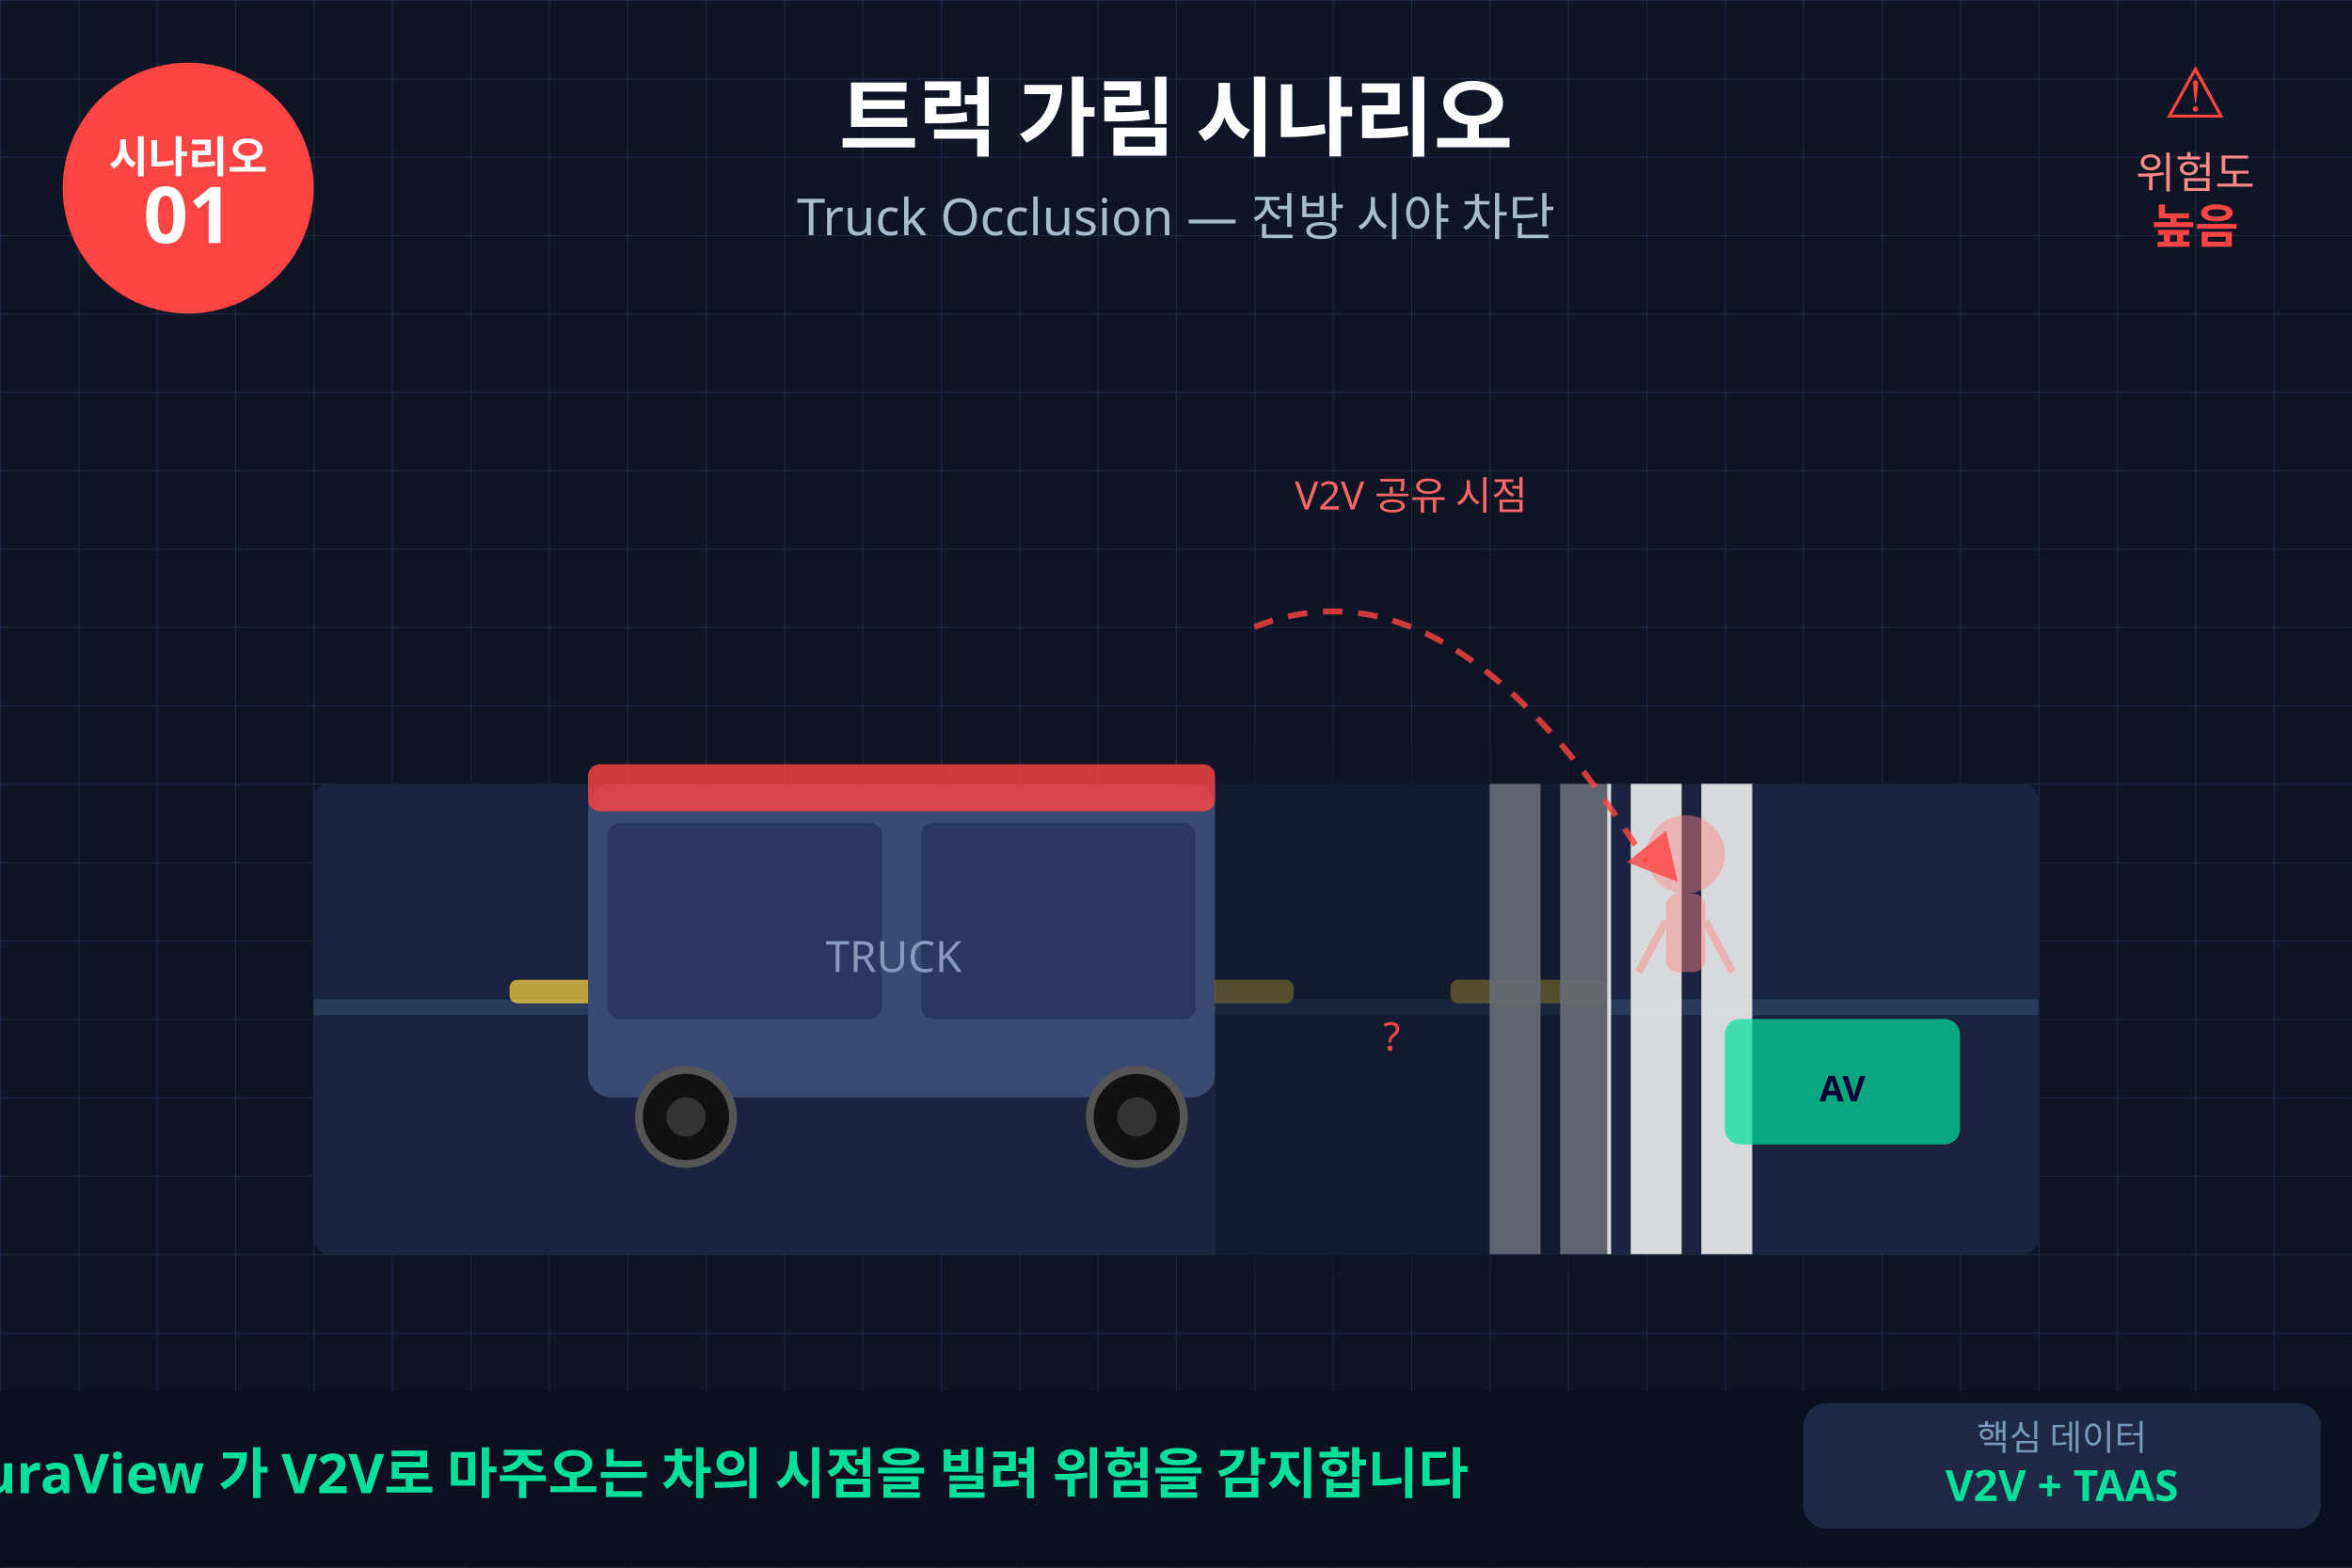
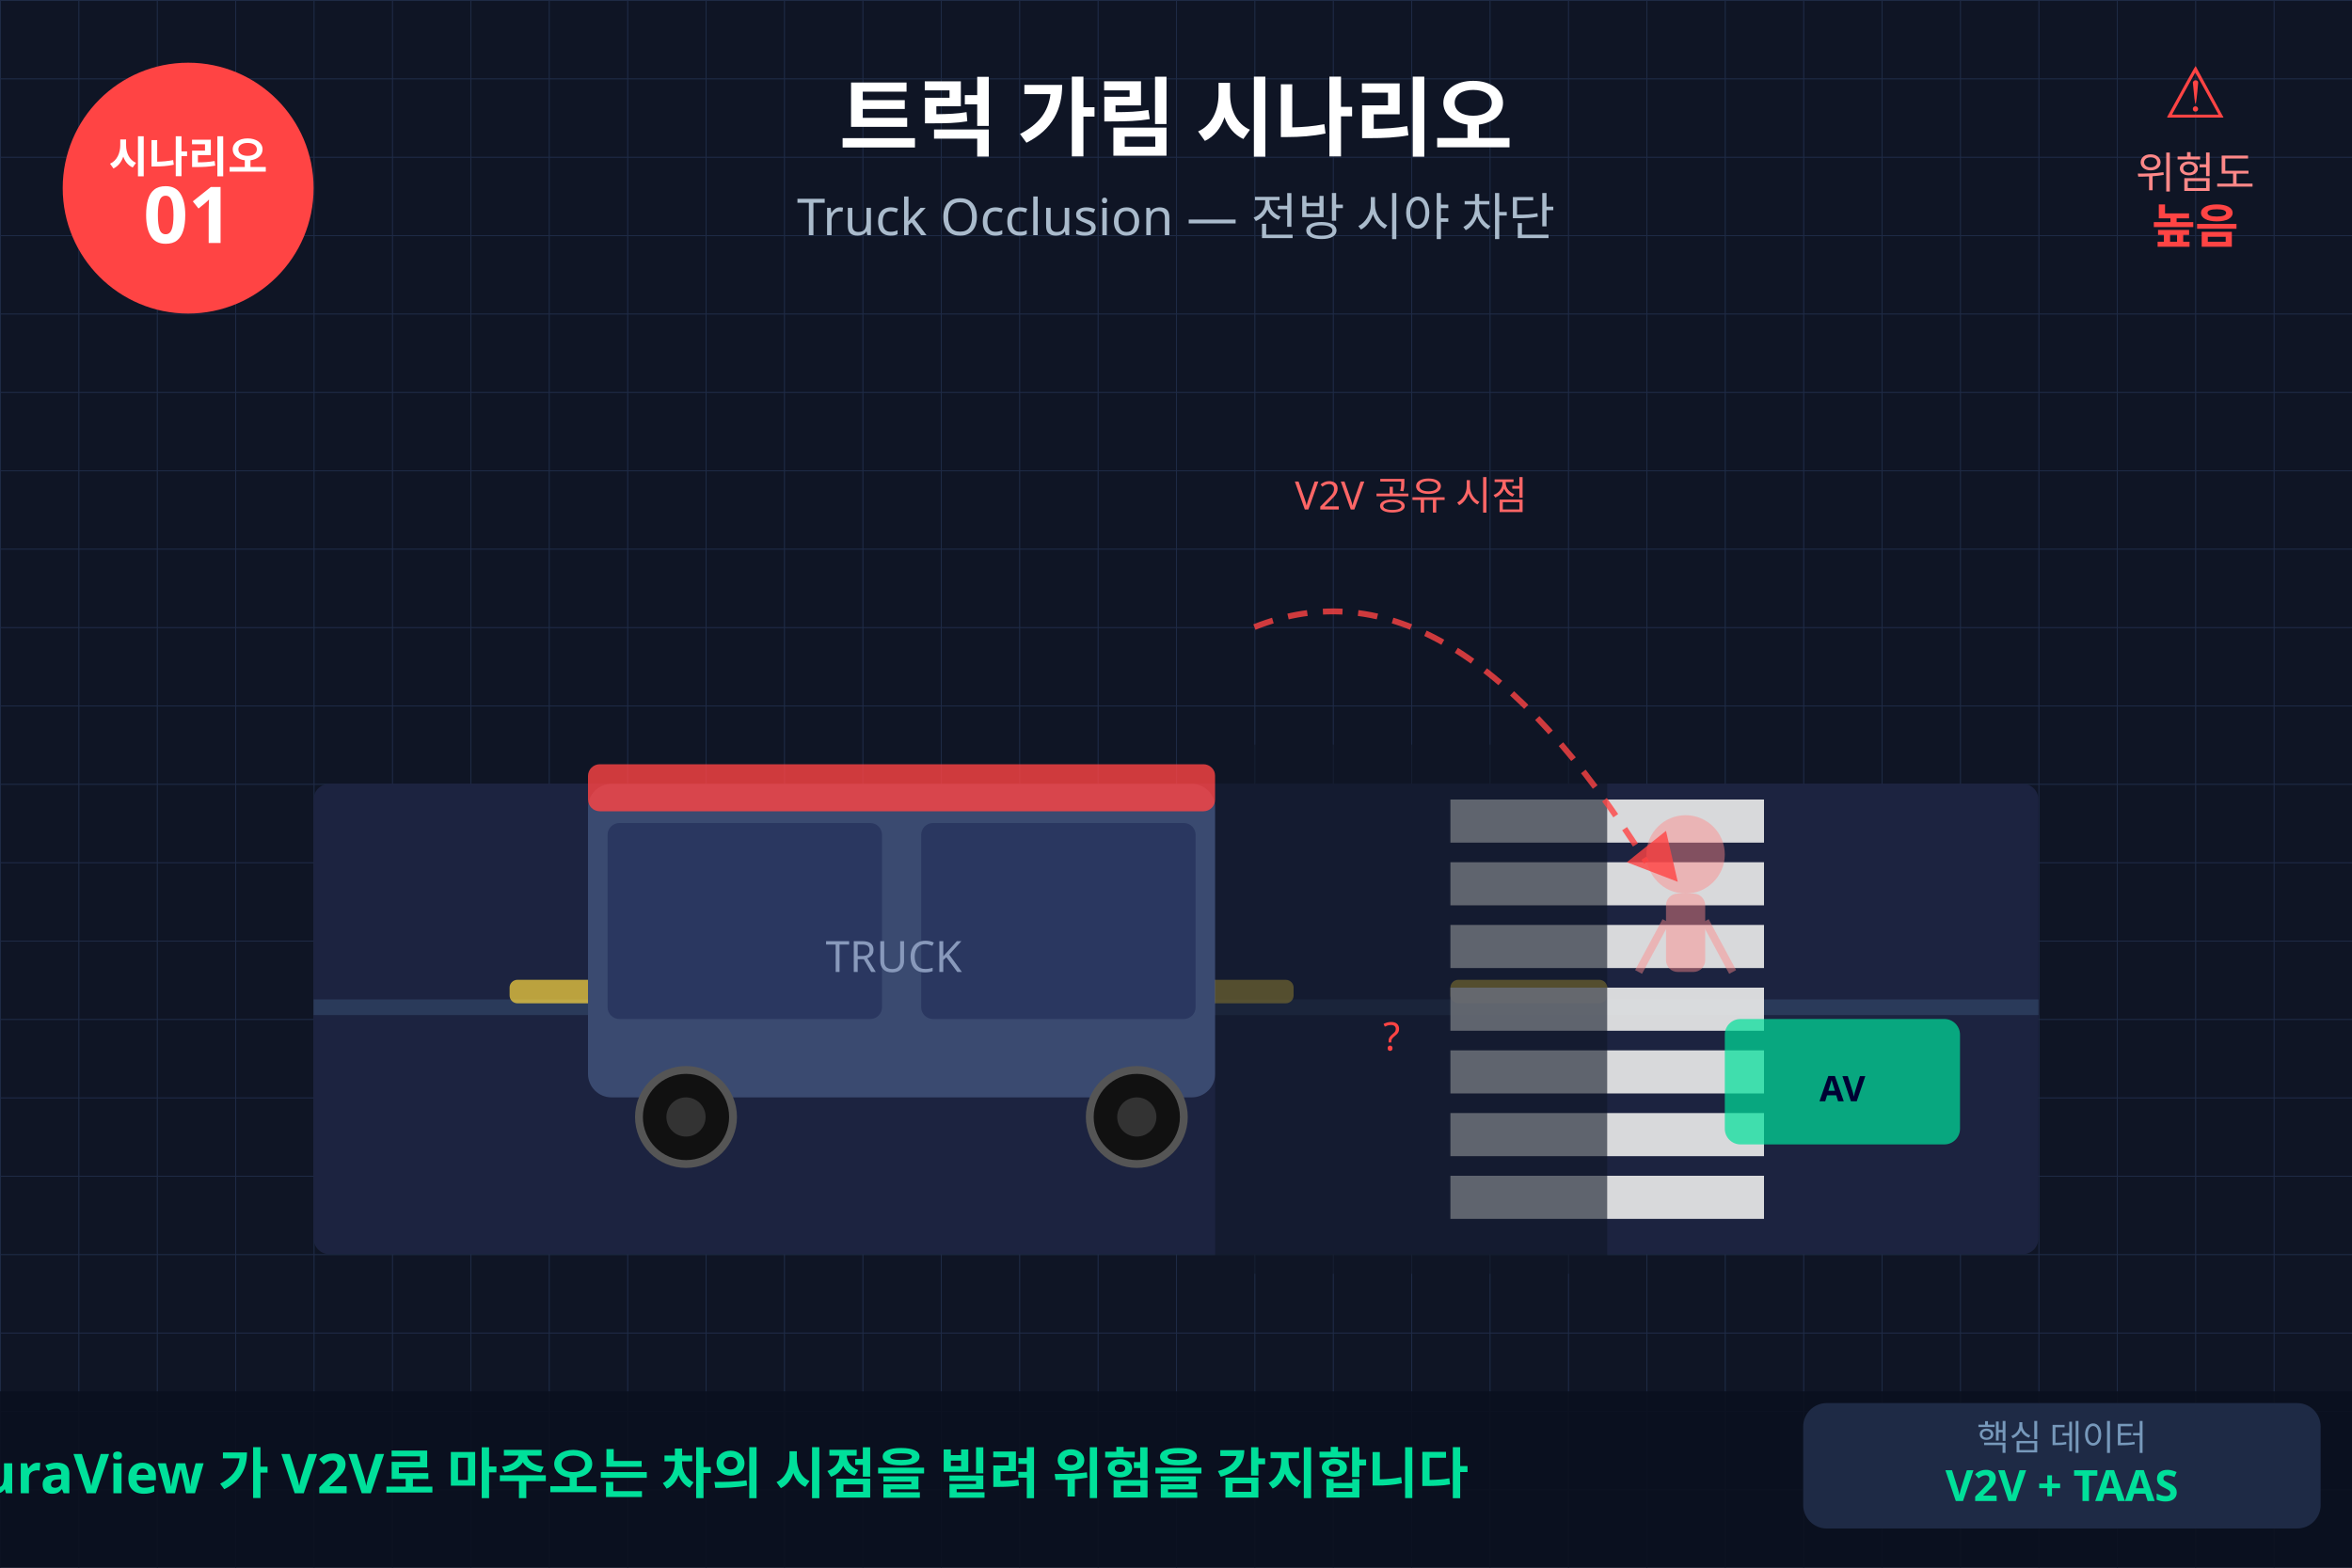
<svg xmlns="http://www.w3.org/2000/svg" viewBox="0 0 600 400" width="600" height="400" font-family="'Malgun Gothic','Apple SD Gothic Neo','Noto Sans KR',sans-serif">
  <rect width="600" height="400" fill="#0F1525" />
  <defs>
    <pattern id="grid1" width="20" height="20" patternUnits="userSpaceOnUse">
      <path d="M20 0 L0 0 0 20" fill="none" stroke="#1E2A45" stroke-width="0.5" />
    </pattern>
    <filter id="glow1">
      <feGaussianBlur stdDeviation="2" result="blur" />
      <feMerge>
        <feMergeNode in="blur" />
        <feMergeNode in="SourceGraphic" />
      </feMerge>
    </filter>
  </defs>
  <rect width="600" height="400" fill="url(#grid1)" />
  <circle cx="48" cy="48" r="32" fill="#FF4444" />
  <text x="48" y="44" text-anchor="middle" font-size="11" fill="white" font-weight="700">시나리오</text>
  <text x="48" y="62" text-anchor="middle" font-size="20" fill="white" font-weight="900">01</text>
  <text x="300" y="38" text-anchor="middle" font-size="22" font-weight="800" fill="white">트럭 가림 시나리오</text>
  <text x="300" y="60" text-anchor="middle" font-size="13" fill="#AABBCC">Truck Occlusion — 전방 시야 차단</text>
  <text x="560" y="30" text-anchor="middle" font-size="18" fill="#FF4444">⚠</text>
  <text x="560" y="48" text-anchor="middle" font-size="11" fill="#FF8888">위험도</text>
  <text x="560" y="62" text-anchor="middle" font-size="12" fill="#FF4444" font-weight="700">높음</text>
  <rect x="80" y="200" width="440" height="120" rx="4" fill="#1C2340" />
  <rect x="80" y="255" width="440" height="4" fill="#2A3A5A" />
  <rect x="130" y="250" width="40" height="6" rx="2" fill="#FFD93D" opacity="0.7" />
  <rect x="210" y="250" width="40" height="6" rx="2" fill="#FFD93D" opacity="0.7" />
  <rect x="290" y="250" width="40" height="6" rx="2" fill="#FFD93D" opacity="0.7" />
  <rect x="370" y="250" width="40" height="6" rx="2" fill="#FFD93D" opacity="0.7" />
-   <rect x="380" y="200" width="13" height="120" fill="#E8E8E8" opacity="0.92" />
-   <rect x="398" y="200" width="13" height="120" fill="#E8E8E8" opacity="0.92" />
-   <rect x="416" y="200" width="13" height="120" fill="#E8E8E8" opacity="0.92" />
-   <rect x="434" y="200" width="13" height="120" fill="#E8E8E8" opacity="0.92" />
+   <rect x="370" y="204" width="80" height="11" fill="#E8E8E8" opacity="0.92" />
+   <rect x="370" y="220" width="80" height="11" fill="#E8E8E8" opacity="0.92" />
+   <rect x="370" y="236" width="80" height="11" fill="#E8E8E8" opacity="0.92" />
+   <rect x="370" y="252" width="80" height="11" fill="#E8E8E8" opacity="0.92" />
+   <rect x="370" y="268" width="80" height="11" fill="#E8E8E8" opacity="0.92" />
+   <rect x="370" y="284" width="80" height="11" fill="#E8E8E8" opacity="0.92" />
+   <rect x="370" y="300" width="80" height="11" fill="#E8E8E8" opacity="0.92" />
  <rect x="150" y="200" width="160" height="80" rx="6" fill="#3A4A70" />
  <rect x="150" y="195" width="160" height="12" rx="3" fill="#FF4444" opacity="0.8" />
  <rect x="155" y="210" width="70" height="50" rx="3" fill="#2A3760" />
  <rect x="235" y="210" width="70" height="50" rx="3" fill="#2A3760" />
  <circle cx="175" cy="285" r="12" fill="#111" stroke="#555" stroke-width="2" />
  <circle cx="175" cy="285" r="5" fill="#333" />
  <circle cx="290" cy="285" r="12" fill="#111" stroke="#555" stroke-width="2" />
  <circle cx="290" cy="285" r="5" fill="#333" />
  <text x="228" y="248" text-anchor="middle" font-size="11" fill="#8899BB">TRUCK</text>
  <g opacity="0.45">
    <circle cx="430" cy="218" r="10" fill="#FF8888" />
    <rect x="425" y="228" width="10" height="20" rx="3" fill="#FF8888" />
    <line x1="425" y1="235" x2="418" y2="248" stroke="#FF8888" stroke-width="2" />
    <line x1="435" y1="235" x2="442" y2="248" stroke="#FF8888" stroke-width="2" />
  </g>
  <rect x="310" y="190" width="100" height="135" fill="#0F1525" opacity="0.6" />
  <text x="355" y="268" text-anchor="middle" font-size="10" fill="#FF4444">?</text>
  <path d="M 320 160 Q 370 140 420 220" stroke="#FF4444" stroke-width="1.5" fill="none" stroke-dasharray="5,4" opacity="0.8" />
  <polygon points="415,220 425,212 428,225" fill="#FF4444" opacity="0.8" />
  <text x="360" y="130" text-anchor="middle" font-size="10" fill="#FF6666">V2V 공유 시점</text>
  <rect x="440" y="260" width="60" height="32" rx="4" fill="#00E09A" opacity="0.7" />
  <text x="470" y="281" text-anchor="middle" font-size="9" fill="#003" font-weight="700">AV</text>
  <circle cx="430" cy="228" r="15" fill="none" stroke="#FF4444" stroke-width="2" opacity="0">
    <animate attributeName="r" values="15;35;15" dur="2s" repeatCount="indefinite" />
    <animate attributeName="opacity" values="0.8;0;0.8" dur="2s" repeatCount="indefinite" />
  </circle>
  <rect x="0" y="355" width="600" height="45" fill="#0A0F1E" opacity="0.9" />
  <text x="180" y="381" text-anchor="middle" font-size="14" fill="#00E09A" font-weight="600">AuraView 가 V2V로 마주오는 차의 시점을 빌려 위험을 감지합니다</text>
  <rect x="460" y="358" width="132" height="32" rx="6" fill="#1E2A45" />
  <text x="526" y="370" text-anchor="middle" font-size="9" fill="#7799BB">핵심 데이터</text>
  <text x="526" y="383" text-anchor="middle" font-size="11" fill="#00E09A" font-weight="700">V2V + TAAS</text>
</svg>
